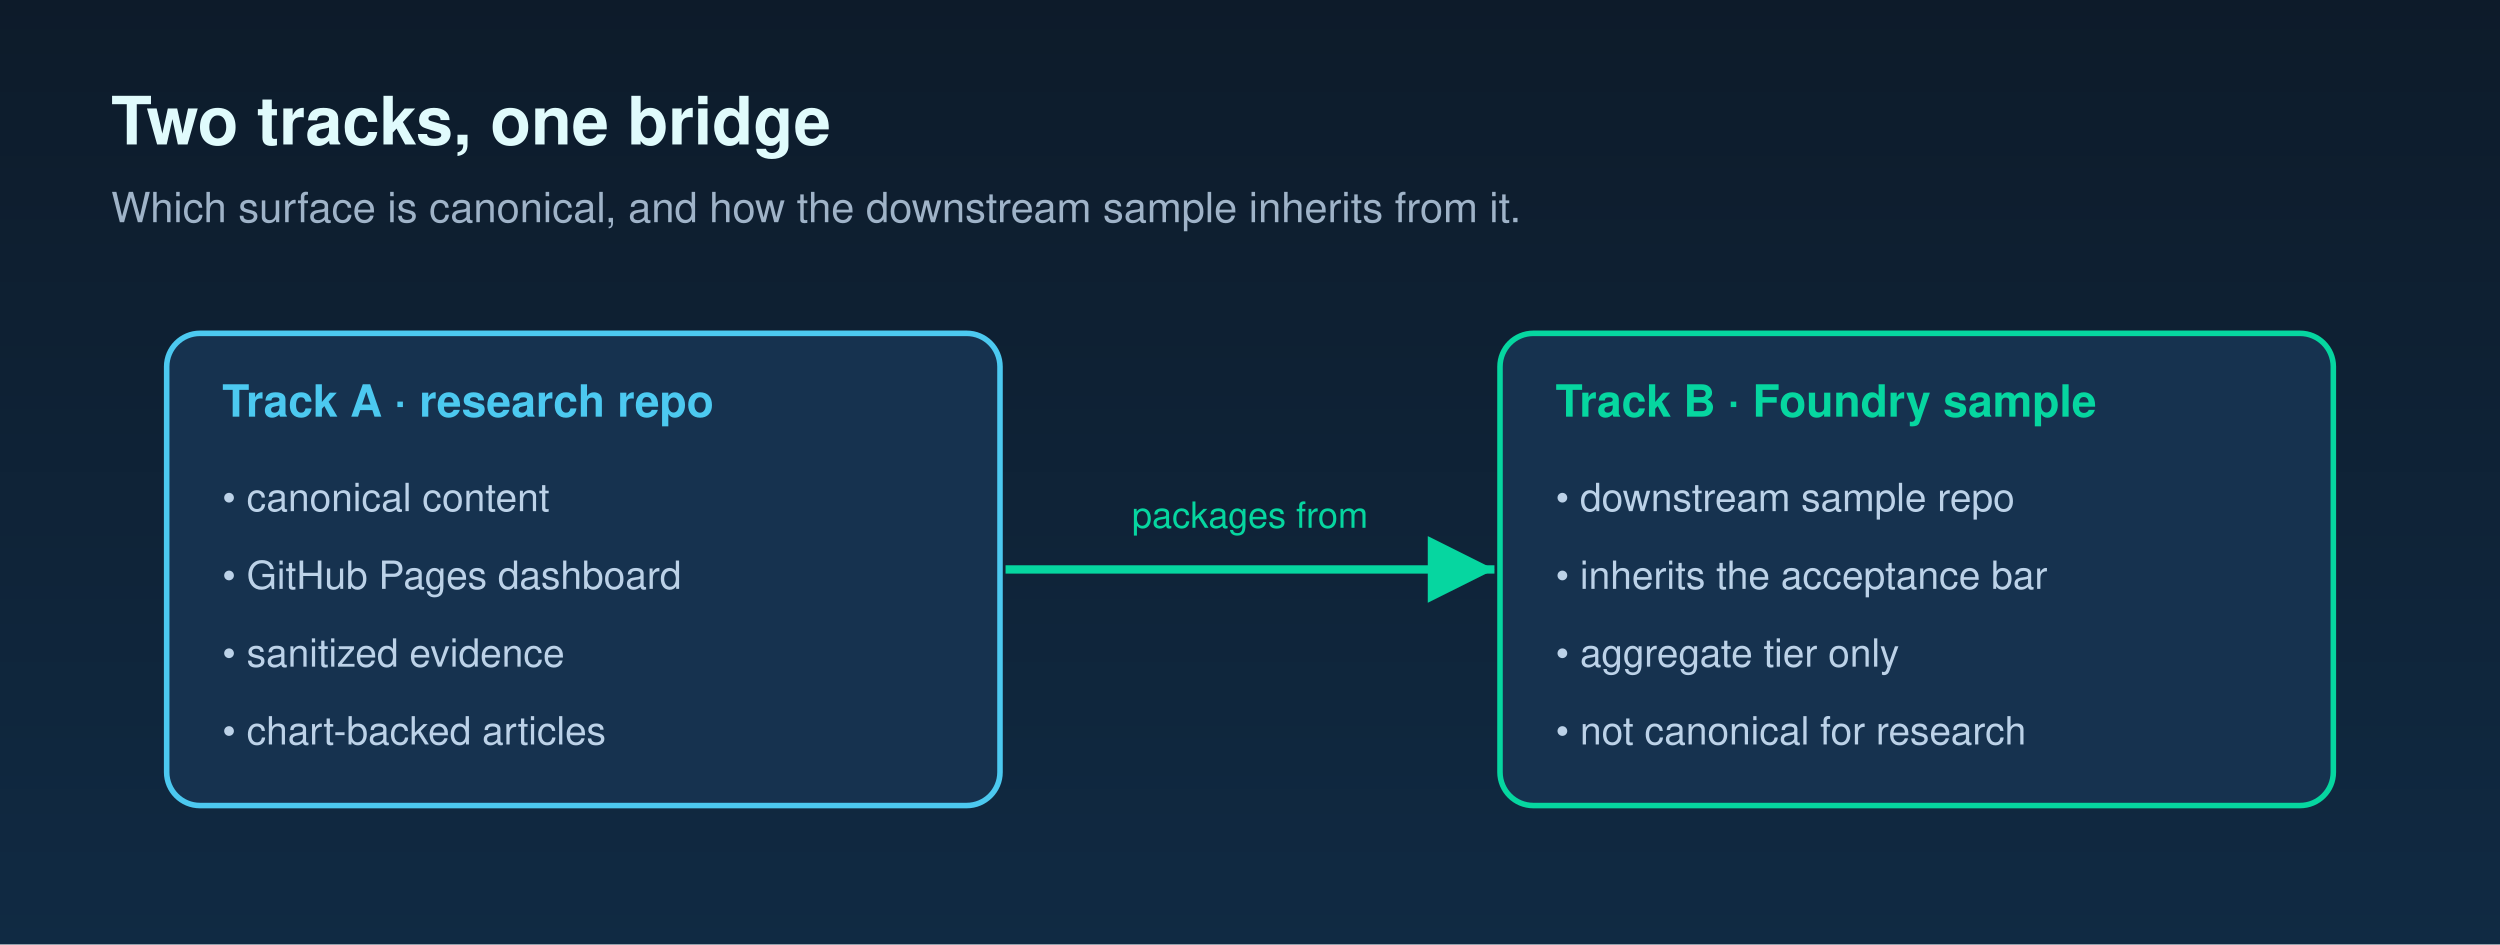
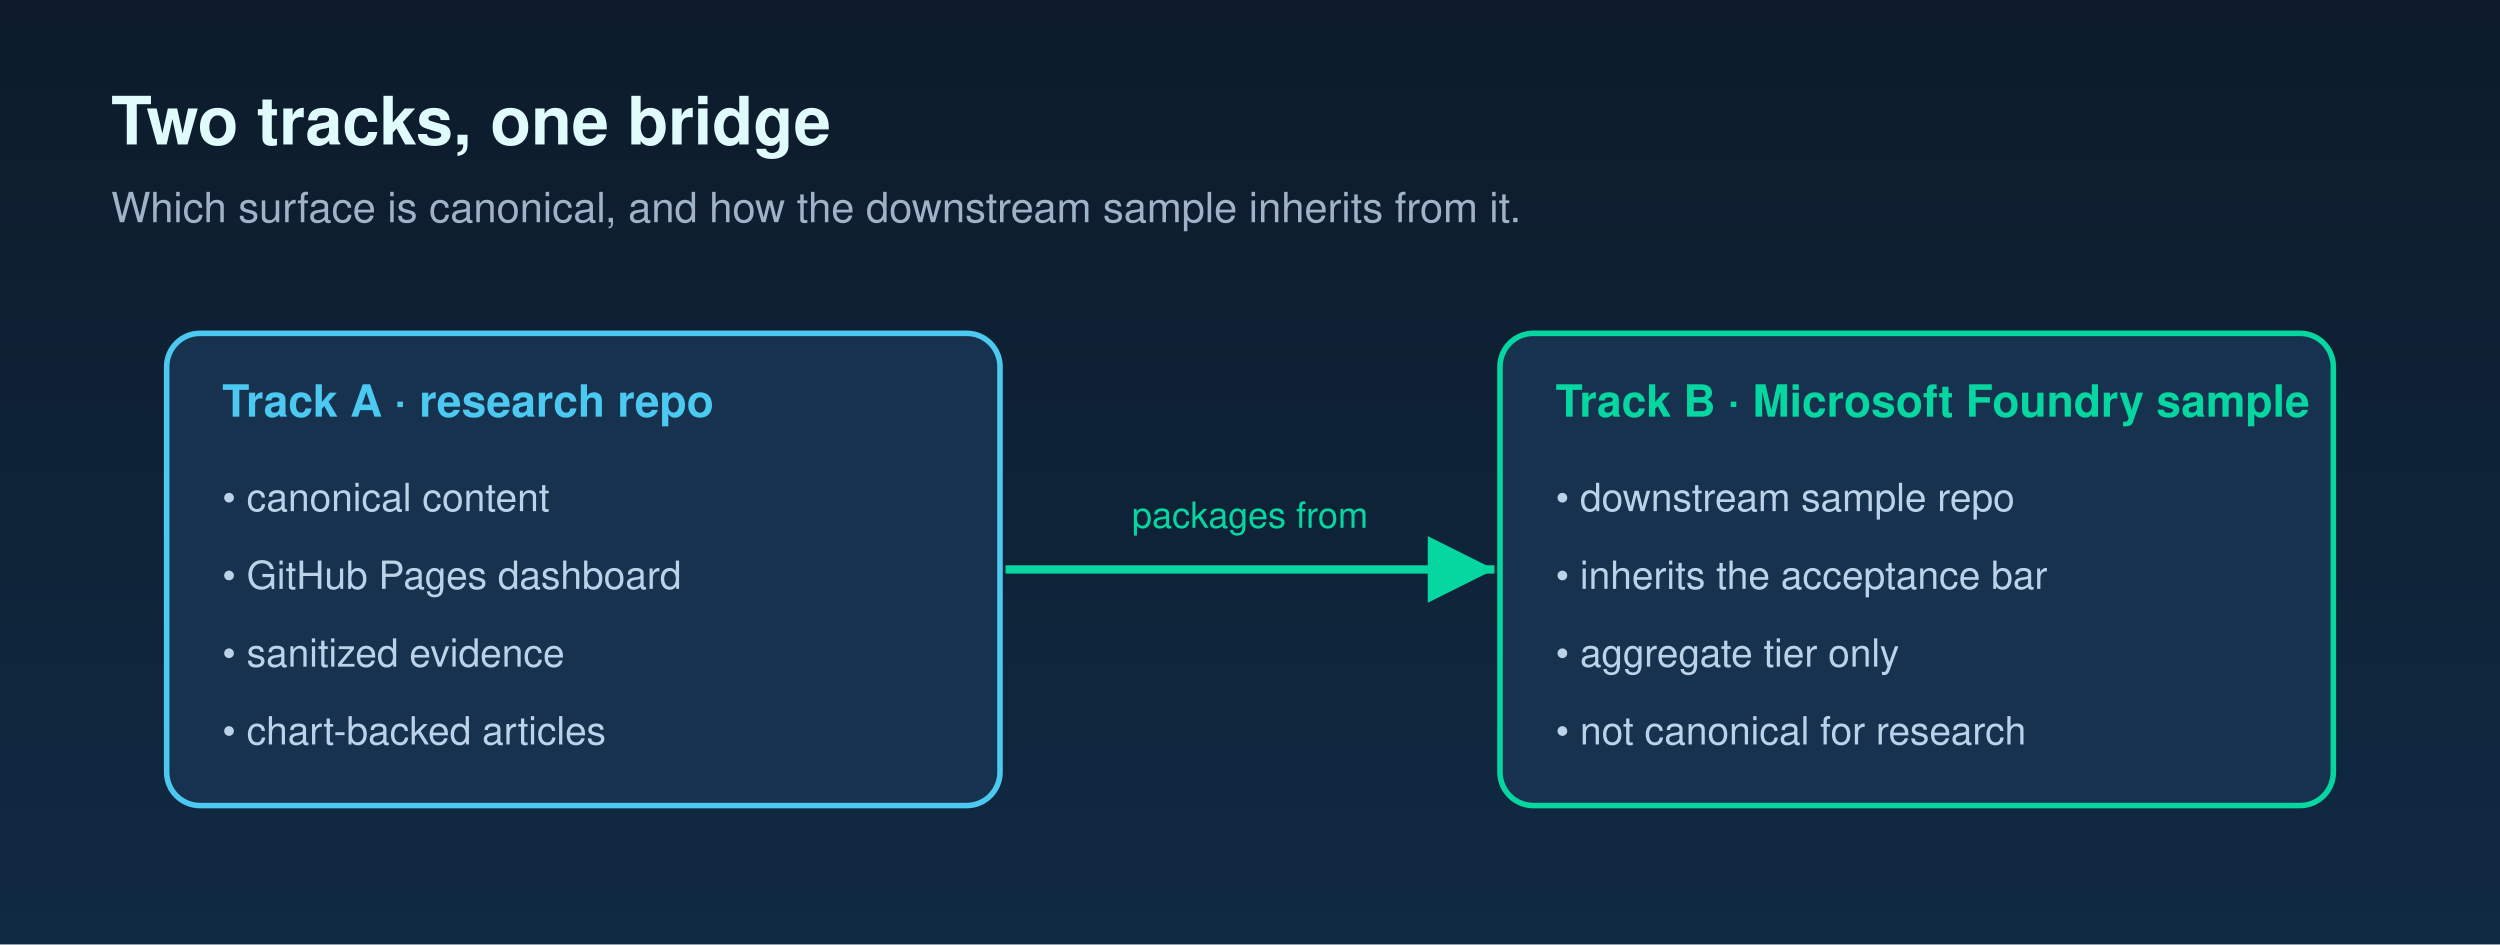
<svg xmlns="http://www.w3.org/2000/svg" viewBox="0 0 900 340" role="img" aria-labelledby="fbTitle fbDesc" width="900" height="340">
  <defs>
    <linearGradient id="fbBg" x1="0" y1="0" x2="0" y2="1">
      <stop offset="0" stop-color="#0d1b2a" />
      <stop offset="1" stop-color="#102a43" />
    </linearGradient>
    <marker id="fbArrow" markerWidth="12" markerHeight="12" refX="8" refY="4" orient="auto">
      <path d="M0,0 L8,4 L0,8 Z" fill="#06d6a0" />
    </marker>
  </defs>
  <rect width="900" height="340" fill="url(#fbBg)" />
  <text x="40" y="52" fill="#e0fbfc" font-family="Segoe UI, Helvetica, Arial, sans-serif" font-size="24" font-weight="700">Two tracks, one bridge</text>
  <text x="40" y="80" fill="#9fb3c8" font-family="Segoe UI, Helvetica, Arial, sans-serif" font-size="15">Which surface is canonical, and how the downstream sample inherits from it.</text>
  <rect x="60" y="120" width="300" height="170" rx="12" fill="#16324f" stroke="#4cc9f0" stroke-width="2" />
  <text x="80" y="150" fill="#4cc9f0" font-family="Segoe UI, Helvetica, Arial, sans-serif" font-size="16" font-weight="700">Track A · research repo</text>
  <g font-family="Segoe UI, Helvetica, Arial, sans-serif" font-size="14" fill="#bcd2e8">
    <text x="80" y="184">• canonical content</text>
    <text x="80" y="212">• GitHub Pages dashboard</text>
    <text x="80" y="240">• sanitized evidence</text>
    <text x="80" y="268">• chart-backed articles</text>
  </g>
  <line x1="362" y1="205" x2="538" y2="205" stroke="#06d6a0" stroke-width="3" marker-end="url(#fbArrow)" />
  <text x="450" y="190" fill="#06d6a0" text-anchor="middle" font-family="Segoe UI, Helvetica, Arial, sans-serif" font-size="13">packages from</text>
  <rect x="540" y="120" width="300" height="170" rx="12" fill="#16324f" stroke="#06d6a0" stroke-width="2" />
-   <text x="560" y="150" fill="#06d6a0" font-family="Segoe UI, Helvetica, Arial, sans-serif" font-size="16" font-weight="700">Track B · Foundry sample</text>
+   <text x="560" y="150" fill="#06d6a0" font-family="Segoe UI, Helvetica, Arial, sans-serif" font-size="16" font-weight="700">Track B · Microsoft Foundry sample</text>
  <g font-family="Segoe UI, Helvetica, Arial, sans-serif" font-size="14" fill="#bcd2e8">
    <text x="560" y="184">• downstream sample repo</text>
    <text x="560" y="212">• inherits the acceptance bar</text>
    <text x="560" y="240">• aggregate tier only</text>
    <text x="560" y="268">• not canonical for research</text>
  </g>
</svg>
